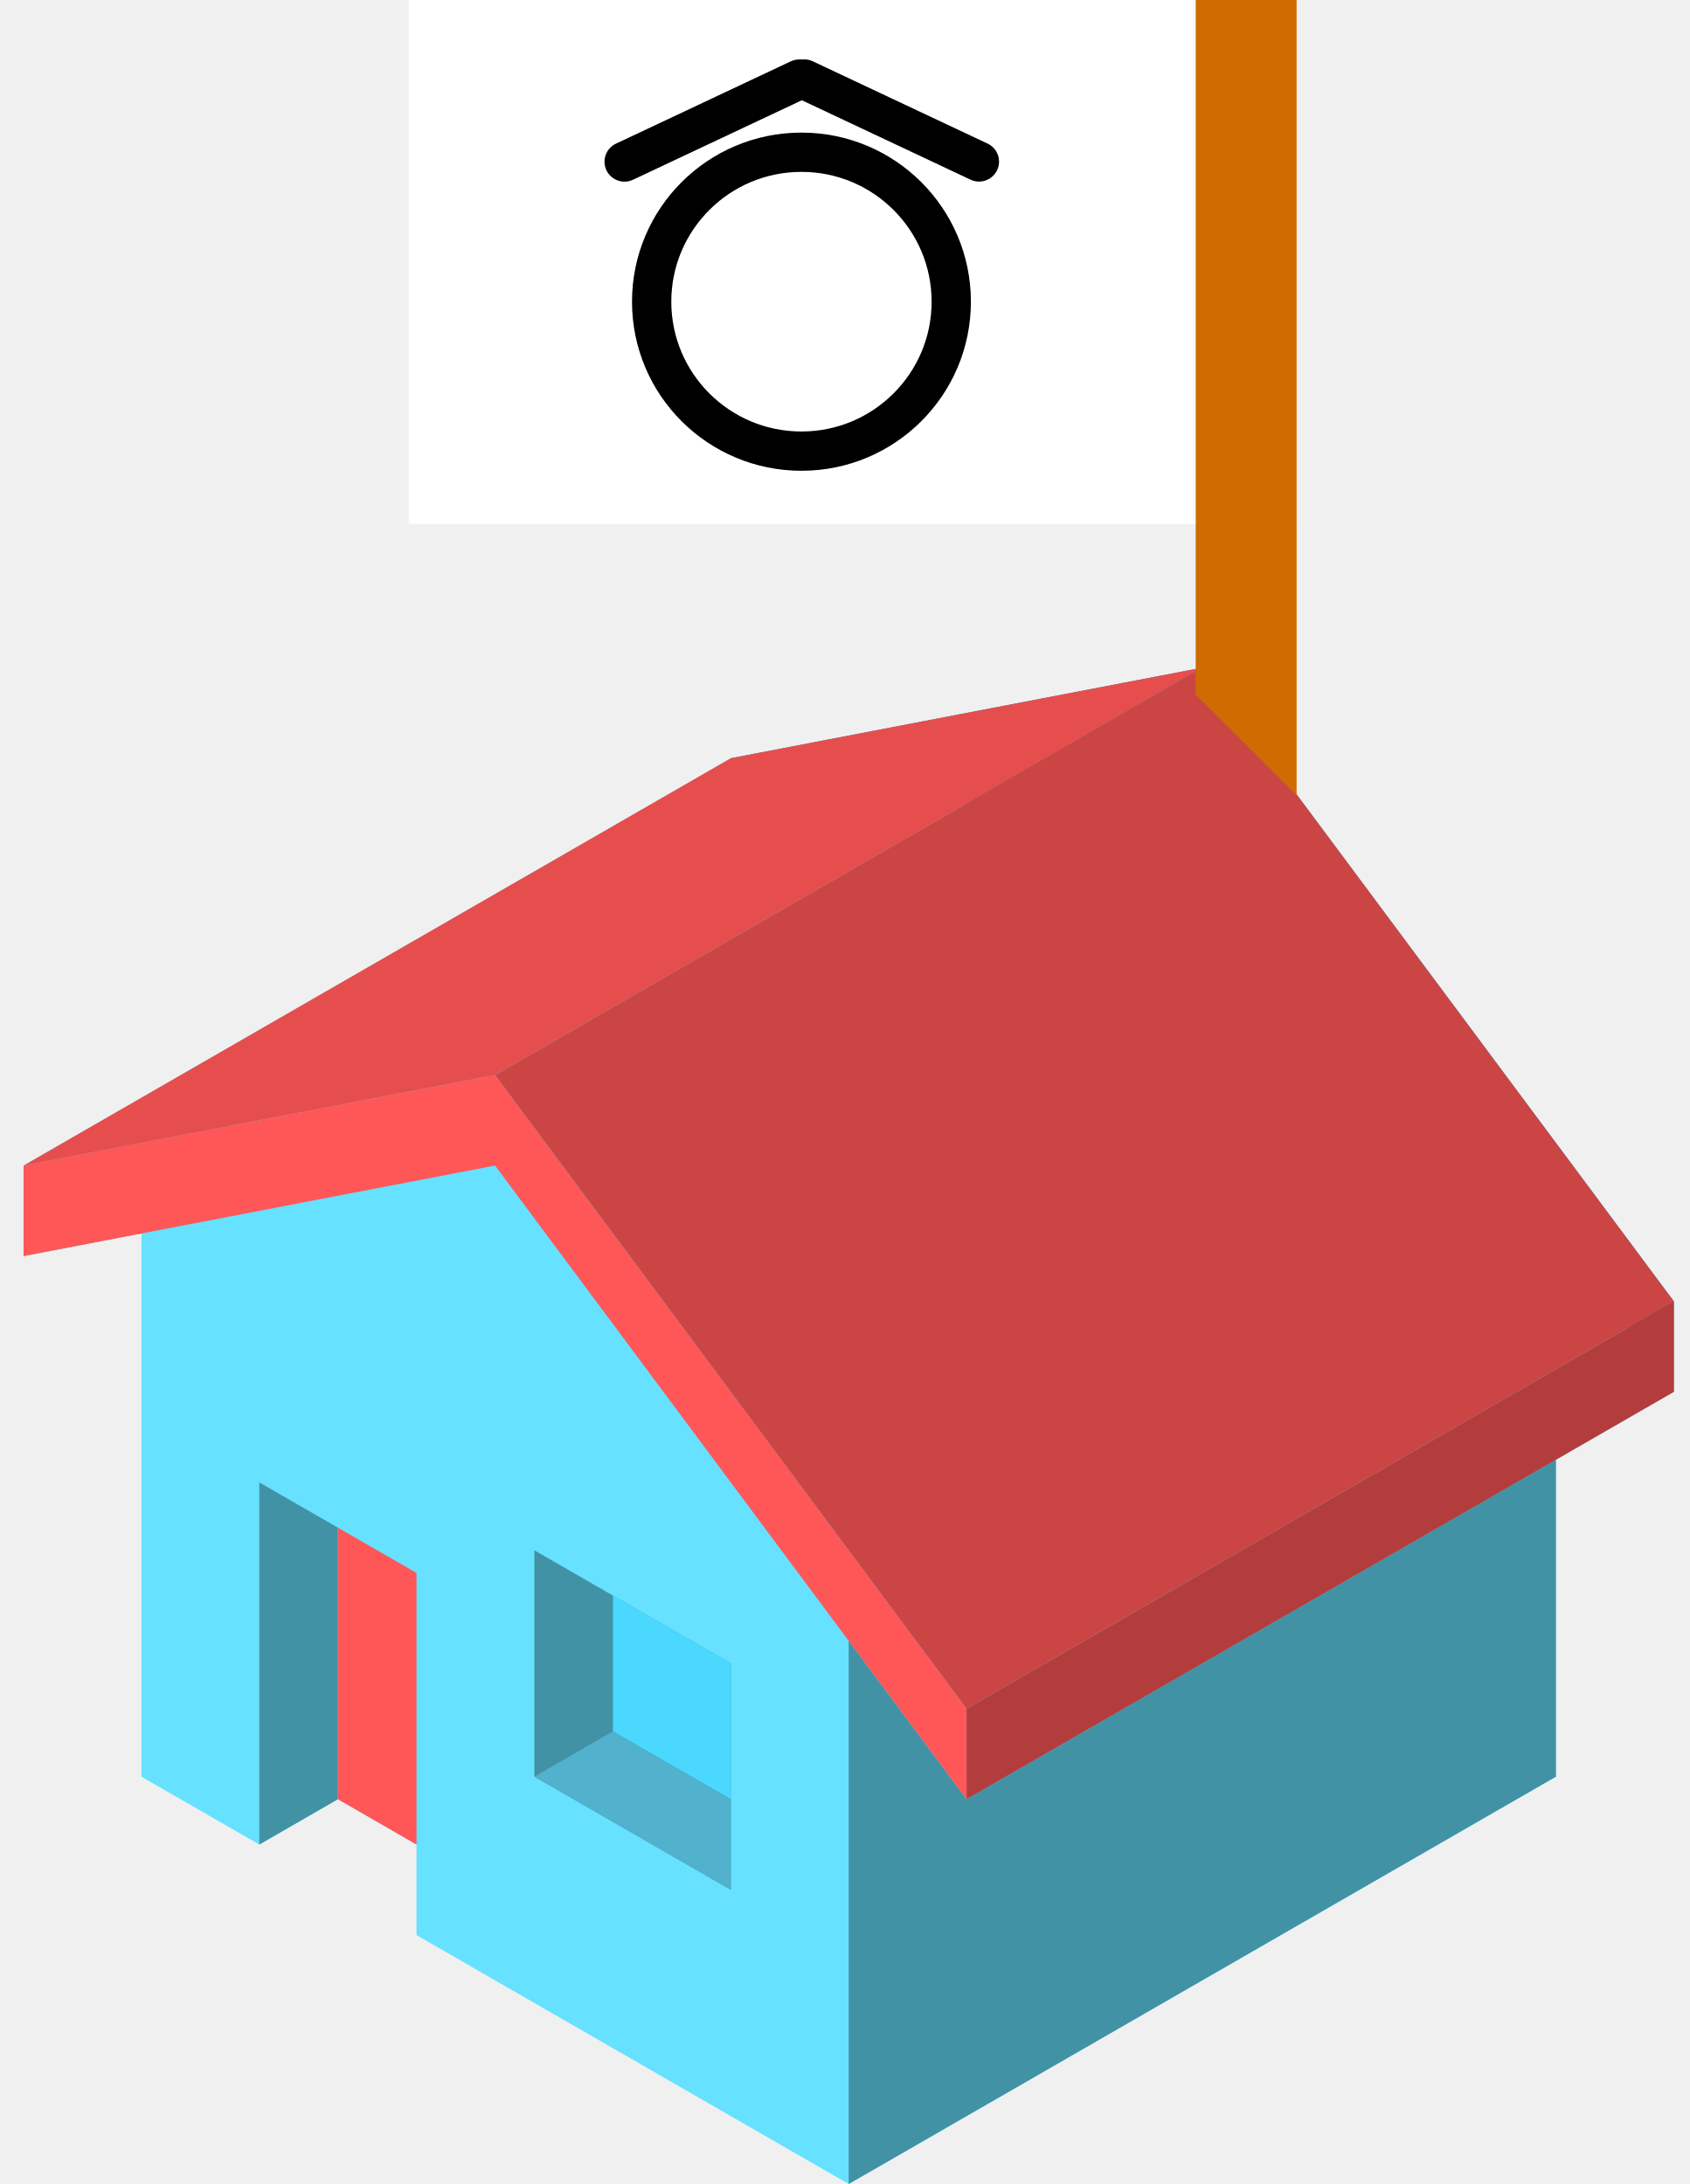
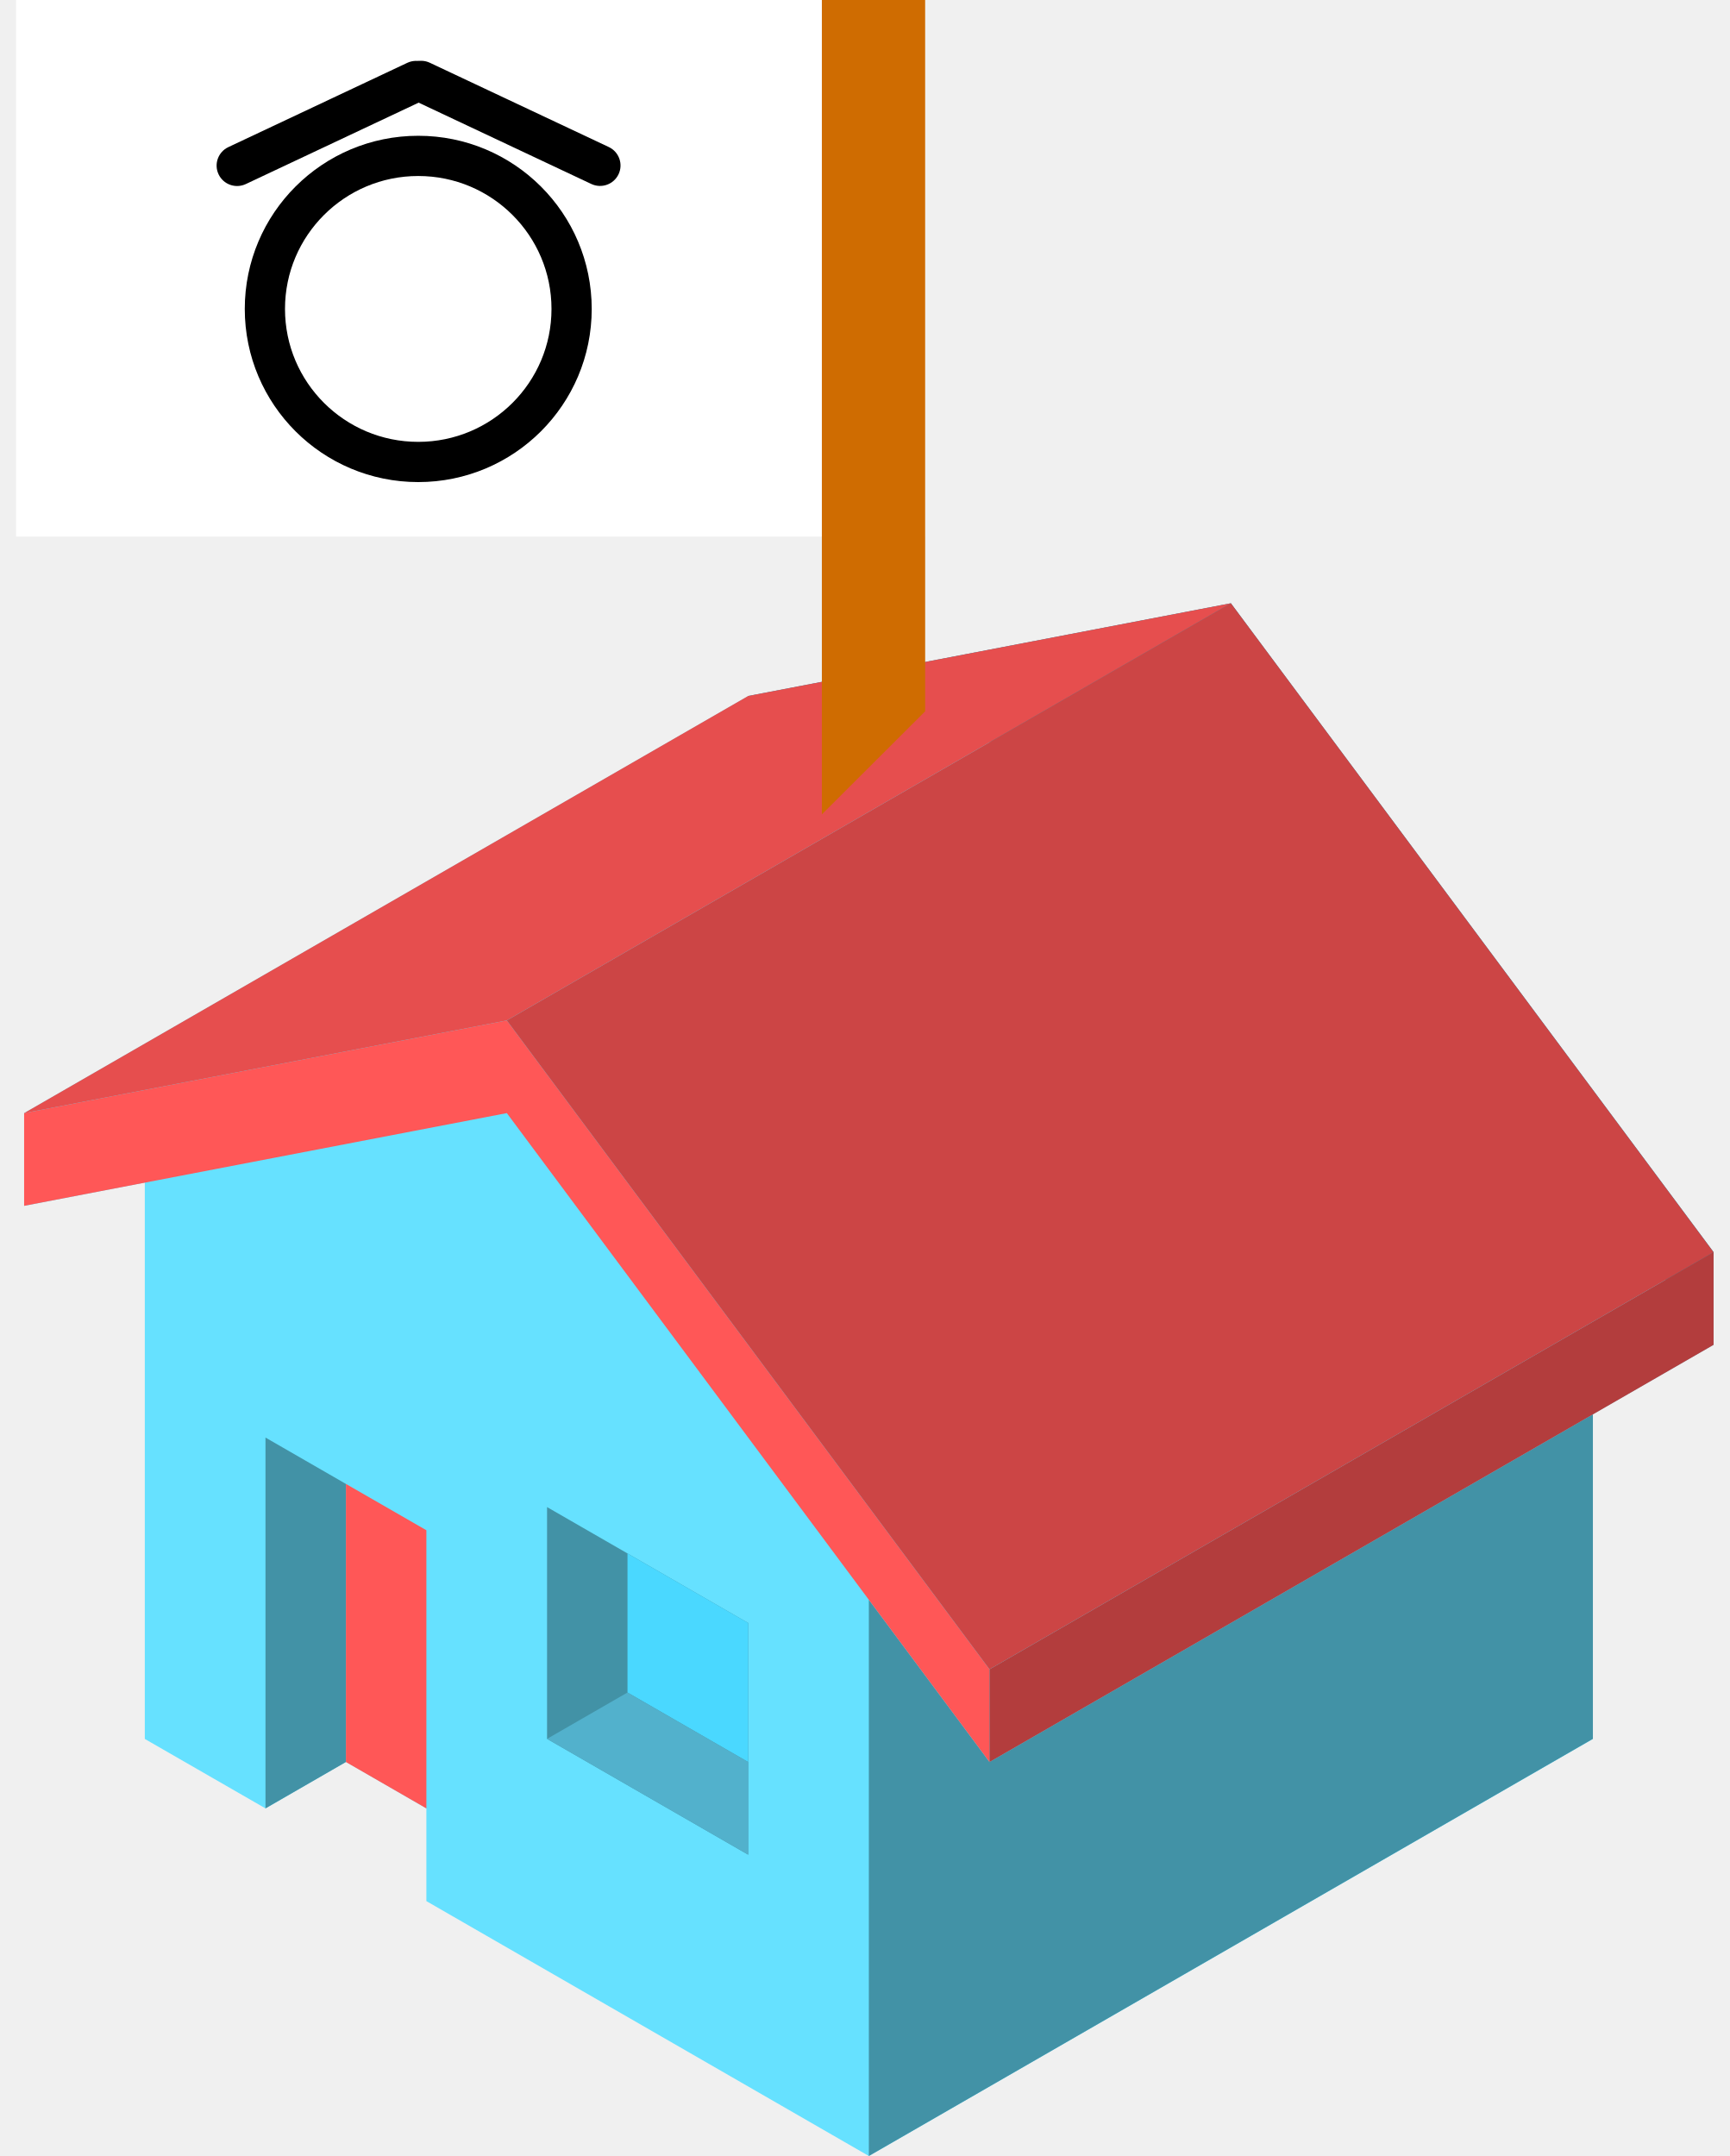
- <svg xmlns="http://www.w3.org/2000/svg" width="215" height="278" viewBox="0 0 215 278" fill="none">
-   <path d="M213 165.633V177.159L198 185.791V226.158L108 278L53 246.316V234.79L43 229.002L33 234.79L18 226.158V157.001L3 159.895V148.369L93 96.526L153 85L213 165.633Z" fill="#66E1FF" />
-   <path d="M108 208.863L123 229.027L198 185.816V226.148L108 278V208.863Z" fill="#4292A6" />
-   <path d="M63 148.364L3 159.89V148.364L63 136.843L123 217.505V229.027L63 148.364Z" fill="#FF5757" />
-   <path d="M153 96.512L93 108.033V96.512L153 84.986L213 165.648V177.174L153 96.512Z" fill="#4292A6" />
-   <path d="M3 148.364L93 96.512L153 84.986L63 136.843L3 148.364Z" fill="#E64E4E" />
-   <path d="M123 217.505L213 165.648L153 84.986L63 136.843L123 217.505Z" fill="#CC4545" />
-   <path d="M123 217.505L213 165.648V177.174L123 229.027V217.505Z" fill="#B33D3D" />
-   <path d="M68 226.148L93 240.548V211.742L68 197.337V226.148Z" fill="#4292A6" />
-   <path d="M33 234.79L43 229.027V194.458L33 188.695V234.79Z" fill="#4292A6" />
-   <path d="M78 220.384L93 229.027V211.742L78 203.1V220.384Z" fill="#4AD8FF" />
-   <path d="M68 226.148L93 240.548V229.027L78 220.385L68 226.148Z" fill="#52B1CC" />
-   <path d="M43 229.027L53 234.79V200.216L43 194.458V229.027Z" fill="#FF5757" />
-   <path d="M165 0H52V66.7H165V0Z" fill="white" />
-   <path d="M165 0H152.159V88.419L165 101.233V0Z" fill="#CF6C01" />
-   <path d="M103.433 7.802L125.674 18.277C126.945 18.875 127.488 20.388 126.889 21.656L126.889 21.656C126.289 22.924 124.773 23.467 123.502 22.869L101.262 12.394C99.991 11.795 99.447 10.282 100.047 9.014L100.047 9.014C100.646 7.746 102.163 7.203 103.433 7.802Z" fill="black" />
-   <path d="M80.556 22.879L102.796 12.404C104.067 11.806 104.611 10.293 104.011 9.025L104.011 9.025C103.412 7.757 101.895 7.214 100.625 7.812L78.384 18.287C77.114 18.886 76.57 20.399 77.169 21.667L77.169 21.667C77.769 22.935 79.285 23.478 80.556 22.879Z" fill="black" />
-   <path d="M82.926 38.402C82.926 27.895 91.46 19.378 101.989 19.378C112.517 19.378 121.052 27.895 121.052 38.402C121.052 48.908 112.517 57.425 101.989 57.425C91.46 57.425 82.926 48.908 82.926 38.402Z" stroke="black" stroke-width="5" />
+ <svg xmlns="http://www.w3.org/2000/svg" width="215" height="268" viewBox="0 0 215 268" fill="none">
+   <path d="M213 155.633V167.159L198 175.791V216.158L108 268L53 236.316V224.79L43 219.002L33 224.79L18 216.158V147.001L3 149.895V138.369L93 86.526L153 75L213 155.633Z" fill="#66E1FF" />
+   <path d="M108 198.863L123 219.027L198 175.816V216.148L108 268V198.863Z" fill="#4292A6" />
+   <path d="M63 138.364L3 149.89V138.364L63 126.843L123 207.505V219.027L63 138.364Z" fill="#FF5757" />
+   <path d="M153 86.512L93 98.033V86.512L153 74.986L213 155.648V167.174L153 86.512Z" fill="#4292A6" />
+   <path d="M3 138.364L93 86.512L153 74.986L63 126.843L3 138.364Z" fill="#E64E4E" />
+   <path d="M123 207.505L213 155.648L153 74.986L63 126.843L123 207.505Z" fill="#CC4545" />
+   <path d="M123 207.505L213 155.648V167.174L123 219.027V207.505Z" fill="#B33D3D" />
+   <path d="M68 216.148L93 230.548V201.742L68 187.337V216.148Z" fill="#4292A6" />
+   <path d="M33 224.79L43 219.027V184.458L33 178.695V224.79Z" fill="#4292A6" />
+   <path d="M78 210.384L93 219.027V201.742L78 193.1V210.384Z" fill="#4AD8FF" />
+   <path d="M68 216.148L93 230.548V219.027L78 210.385L68 216.148Z" fill="#52B1CC" />
+   <path d="M43 219.027L53 224.79V190.216L43 184.458V219.027Z" fill="#FF5757" />
+   <path d="M115 0H2V66.7H115V0Z" fill="white" />
+   <path d="M102.159 0H115V88.419L102.159 101.233V0Z" fill="#CF6C01" />
+   <path d="M53.433 7.802L75.674 18.277C76.945 18.875 77.488 20.388 76.889 21.656L76.889 21.656C76.289 22.924 74.773 23.467 73.502 22.869L51.262 12.394C49.991 11.795 49.447 10.282 50.047 9.014L50.047 9.014C50.647 7.746 52.163 7.203 53.433 7.802Z" fill="black" />
+   <path d="M30.556 22.879L52.796 12.404C54.067 11.806 54.611 10.293 54.011 9.025L54.011 9.025C53.412 7.757 51.895 7.214 50.625 7.812L28.384 18.287C27.113 18.886 26.57 20.399 27.169 21.667L27.169 21.667C27.769 22.935 29.285 23.478 30.556 22.879Z" fill="black" />
+   <path d="M32.926 38.402C32.926 27.895 41.461 19.378 51.989 19.378C62.517 19.378 71.052 27.895 71.052 38.402C71.052 48.908 62.517 57.425 51.989 57.425C41.461 57.425 32.926 48.908 32.926 38.402Z" stroke="black" stroke-width="5" />
</svg>
